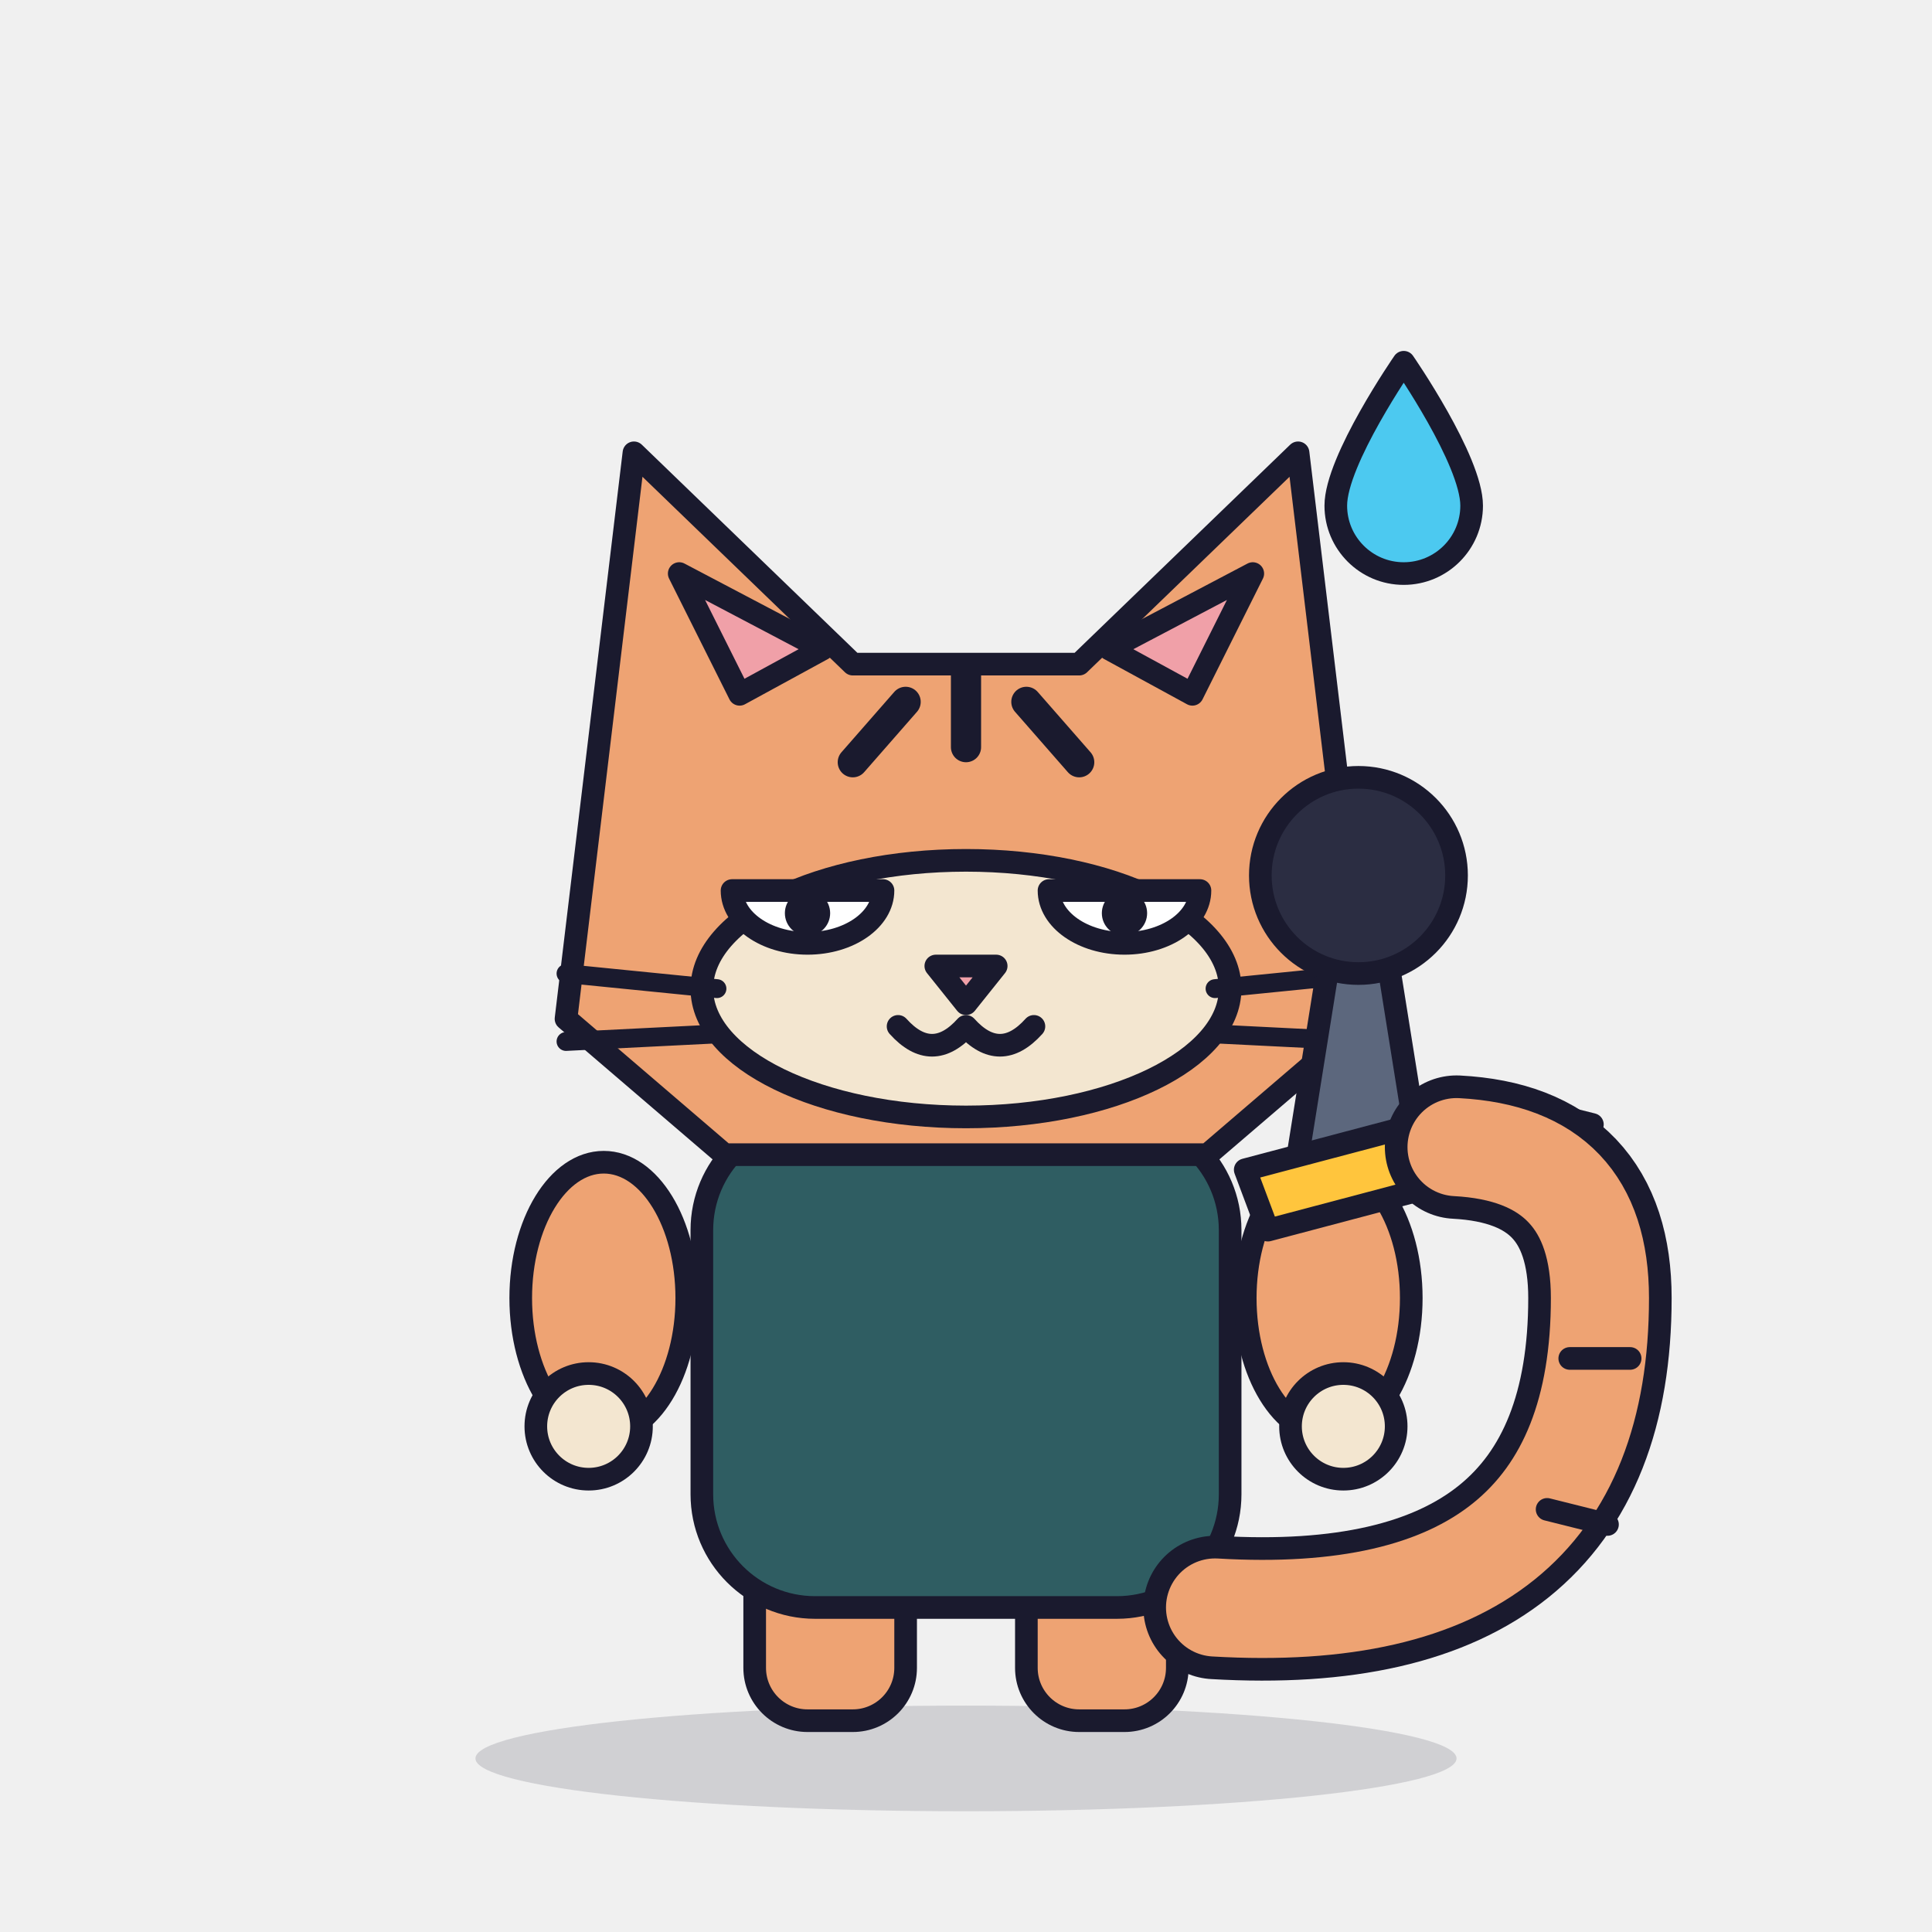
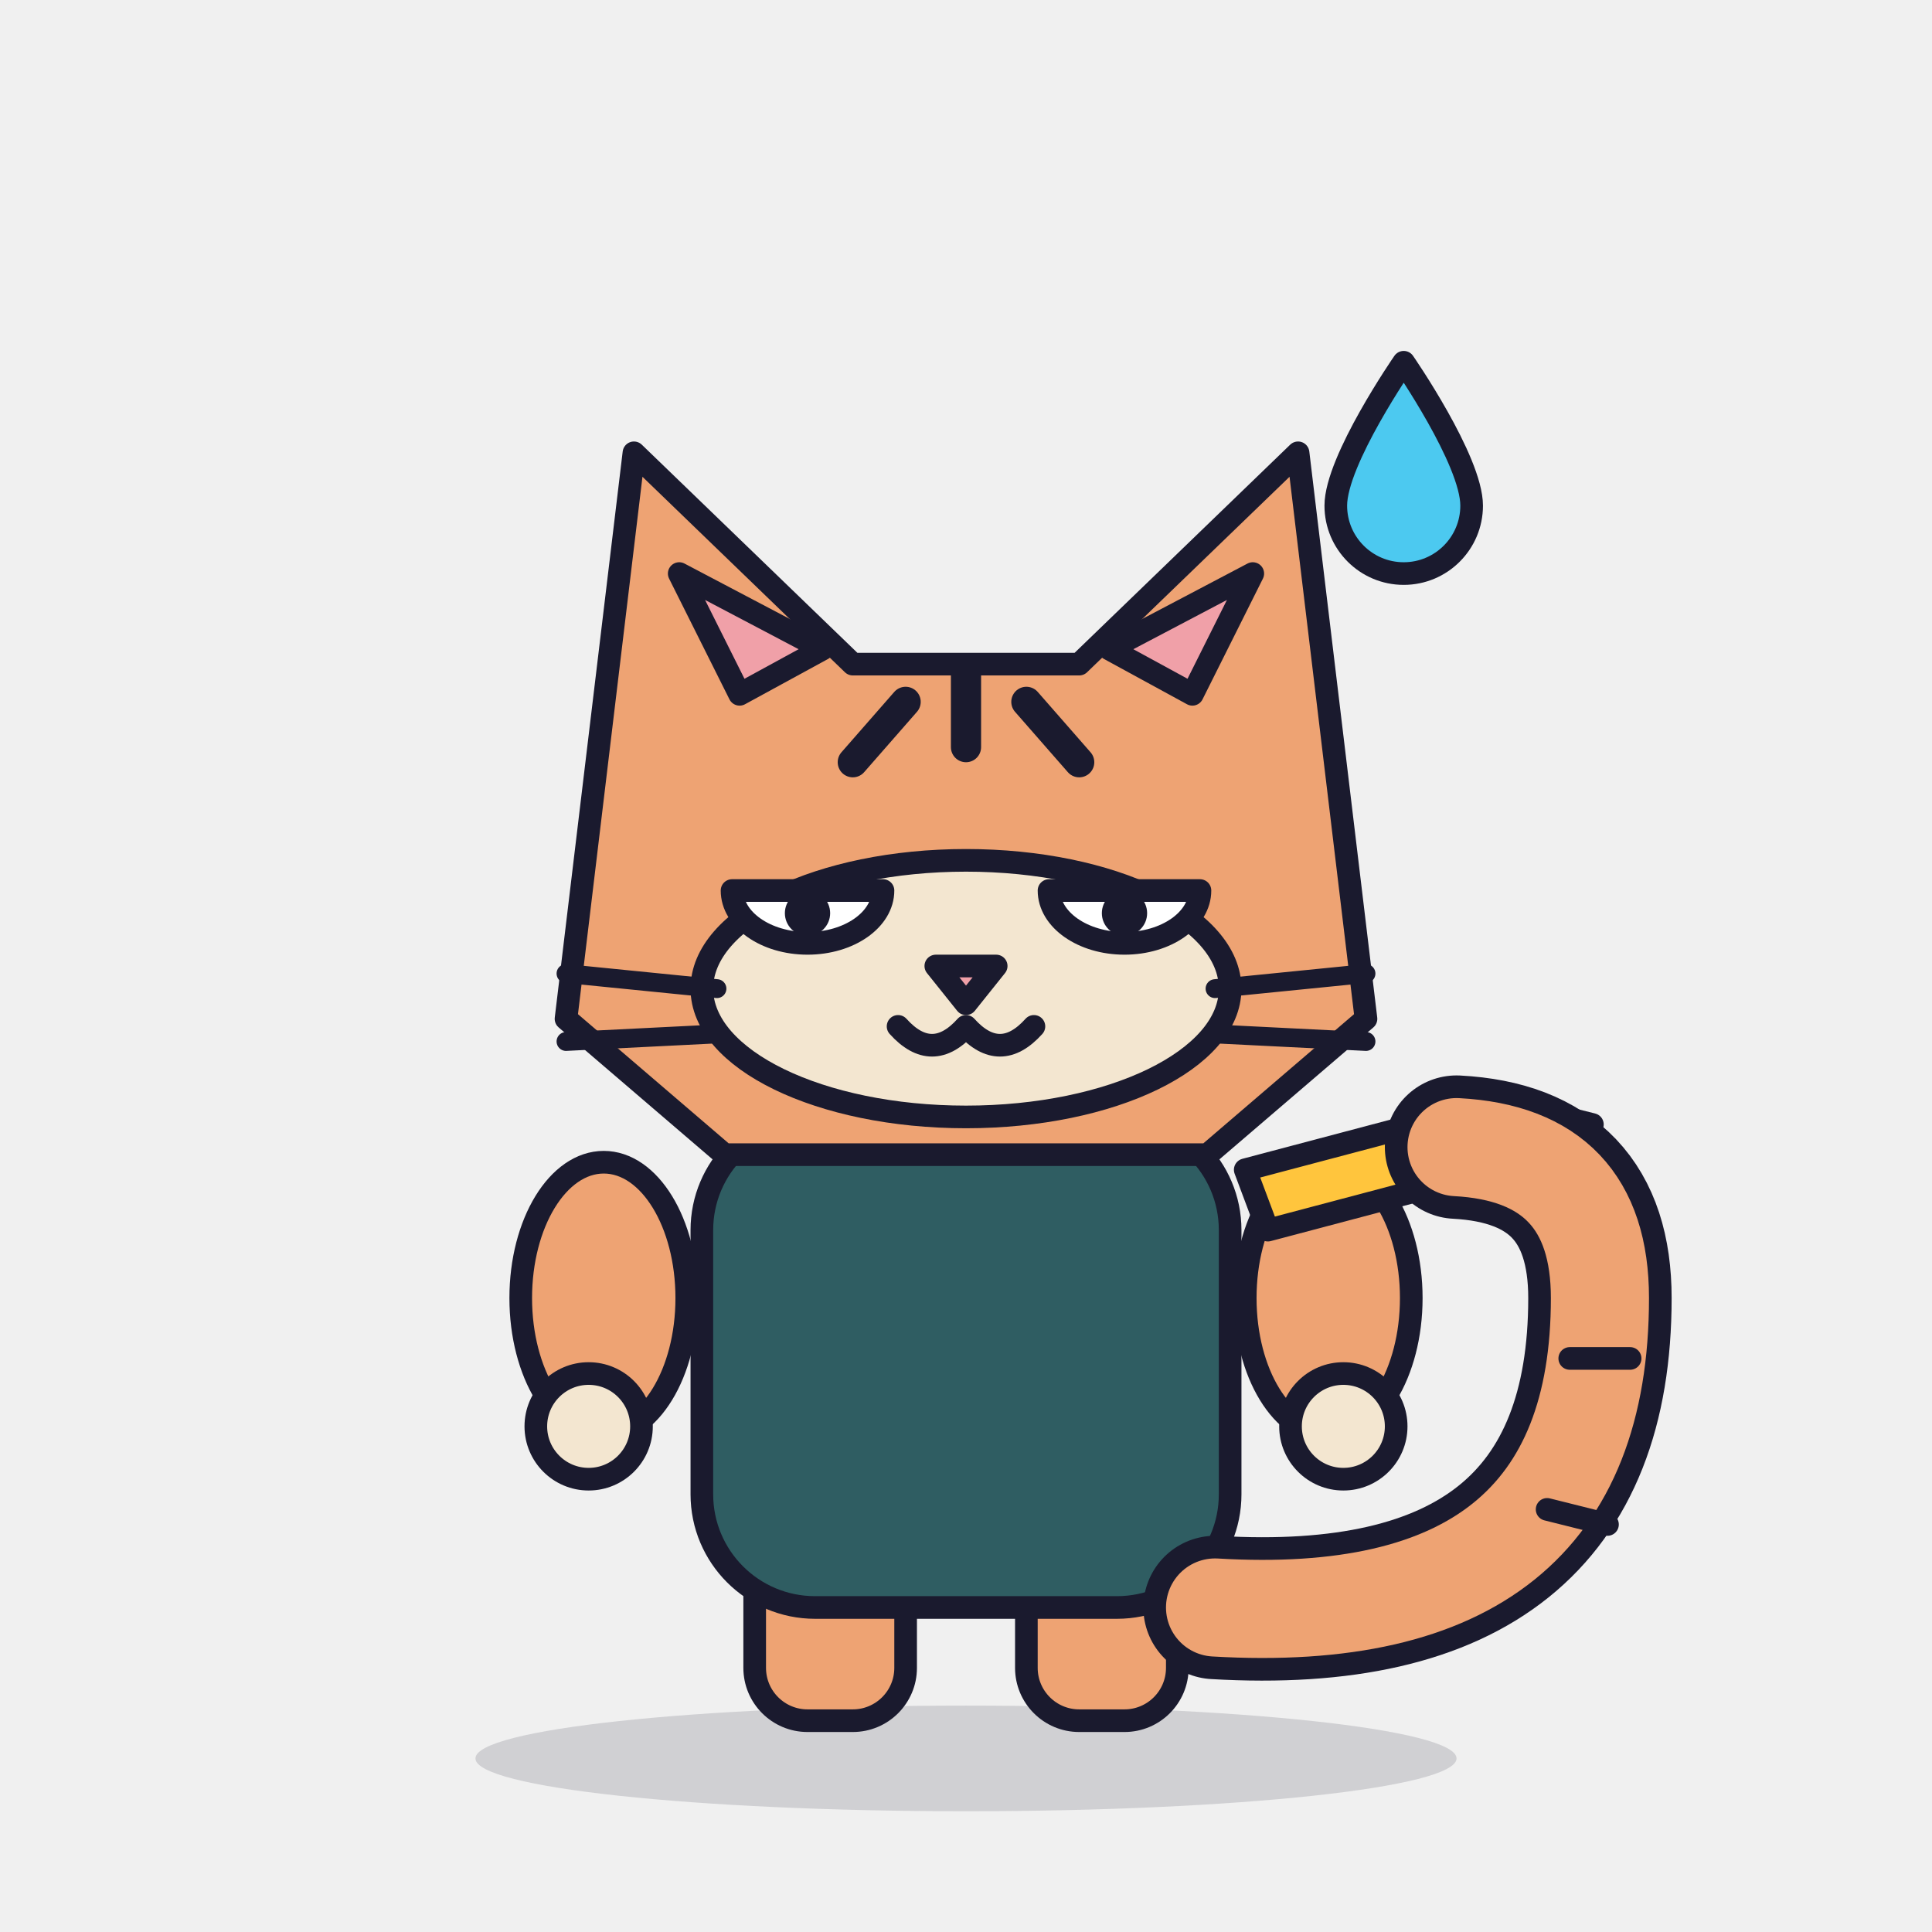
<svg xmlns="http://www.w3.org/2000/svg" viewBox="0 0 512 512" class="char char-cat">
  <g class="c-shadow">
    <ellipse cx="256" cy="466" rx="130" ry="14" fill="#1A1A2E" opacity="0.15" />
  </g>
  <g class="c-body">
    <rect x="200" y="396" width="40" height="60" rx="14" fill="#EEA373" stroke="#1A1A2E" stroke-width="6" stroke-linejoin="round" stroke-linecap="round" />
    <rect x="272" y="396" width="40" height="60" rx="14" fill="#EEA373" stroke="#1A1A2E" stroke-width="6" stroke-linejoin="round" stroke-linecap="round" />
    <rect x="186" y="296" width="140" height="130" rx="30" fill="#2F5D62" stroke="#1A1A2E" stroke-width="6" stroke-linejoin="round" stroke-linecap="round" />
    <polygon points="150,270 168,120 226,176 286,176 344,120 362,270 320,306 192,306" fill="#EEA373" stroke="#1A1A2E" stroke-width="6" stroke-linejoin="round" stroke-linecap="round" />
    <polygon points="180,152 196,184 218,172" fill="#F0A0A8" stroke="#1A1A2E" stroke-width="6" stroke-linejoin="round" stroke-linecap="round" />
    <polygon points="332,152 316,184 294,172" fill="#F0A0A8" stroke="#1A1A2E" stroke-width="6" stroke-linejoin="round" stroke-linecap="round" />
    <path d="M226 202l14-16M256 198v-20M286 202l-14-16" fill="none" stroke="#1A1A2E" stroke-width="8" stroke-linejoin="round" stroke-linecap="round" />
    <ellipse cx="256" cy="262" rx="70" ry="34" fill="#F3E6D0" stroke="#1A1A2E" stroke-width="6" stroke-linejoin="round" stroke-linecap="round" />
    <g class="c-face">
      <g class="c-eyes">
        <path d="M194 236a20 14 0 0 0 40 0z" fill="#FFFFFF" stroke="#1A1A2E" stroke-width="6" stroke-linejoin="round" stroke-linecap="round" />
        <path d="M278 236a20 14 0 0 0 40 0z" fill="#FFFFFF" stroke="#1A1A2E" stroke-width="6" stroke-linejoin="round" stroke-linecap="round" />
        <circle cx="214" cy="242" r="6" fill="#1A1A2E" />
        <circle cx="298" cy="242" r="6" fill="#1A1A2E" />
      </g>
      <g class="c-mouth">
        <polygon points="248,256 264,256 256,266" fill="#F0A0A8" stroke="#1A1A2E" stroke-width="6" stroke-linejoin="round" stroke-linecap="round" />
        <path d="M238 272q9 10 18 0q9 10 18 0" fill="none" stroke="#1A1A2E" stroke-width="6" stroke-linejoin="round" stroke-linecap="round" />
        <path d="M150 258l40 4M150 276l40-2M362 258l-40 4M362 276l-40-2" fill="none" stroke="#1A1A2E" stroke-width="5" stroke-linejoin="round" stroke-linecap="round" />
      </g>
    </g>
  </g>
  <g class="c-arm-l">
    <ellipse cx="160" cy="344" rx="22" ry="36" fill="#EEA373" stroke="#1A1A2E" stroke-width="6" stroke-linejoin="round" stroke-linecap="round" />
    <circle cx="156" cy="378" r="14" fill="#F3E6D0" stroke="#1A1A2E" stroke-width="6" stroke-linejoin="round" stroke-linecap="round" />
  </g>
  <g class="c-arm-r">
    <ellipse cx="352" cy="344" rx="22" ry="36" fill="#EEA373" stroke="#1A1A2E" stroke-width="6" stroke-linejoin="round" stroke-linecap="round" />
    <circle cx="356" cy="378" r="14" fill="#F3E6D0" stroke="#1A1A2E" stroke-width="6" stroke-linejoin="round" stroke-linecap="round" />
  </g>
-   <g class="c-prop c-mic">
-     <polygon points="352,256 368,256 376,306 344,306" fill="#5C677D" stroke="#1A1A2E" stroke-width="6" stroke-linejoin="round" stroke-linecap="round" />
-     <circle cx="360" cy="232" r="26" fill="#2B2D42" stroke="#1A1A2E" stroke-width="6" stroke-linejoin="round" stroke-linecap="round" />
-   </g>
  <g class="c-prop c-pencil">
    <polygon points="330,310 398,292 404,308 336,326" fill="#FFC53D" stroke="#1A1A2E" stroke-width="6" stroke-linejoin="round" stroke-linecap="round" />
    <polygon points="398,292 422,298 404,308" fill="#1A1A2E" stroke="#1A1A2E" stroke-width="6" stroke-linejoin="round" stroke-linecap="round" />
  </g>
  <g class="c-prop c-sweat">
    <path d="M372 96c0 0-18 26-18 38a18 18 0 0 0 36 0c0-12-18-38-18-38z" fill="#4CC9F0" stroke="#1A1A2E" stroke-width="6" stroke-linejoin="round" stroke-linecap="round" />
  </g>
  <g class="c-gag">
    <path d="M322 426Q424 432 424 344Q424 306 386 304" fill="none" stroke="#1A1A2E" stroke-width="38" stroke-linejoin="round" stroke-linecap="round" />
    <path d="M322 426Q424 432 424 344Q424 306 386 304" fill="none" stroke="#EEA373" stroke-width="26" stroke-linejoin="round" stroke-linecap="round" />
    <path d="M410 400l16 4M416 360l16 0" fill="none" stroke="#1A1A2E" stroke-width="6" stroke-linejoin="round" stroke-linecap="round" />
  </g>
</svg>
